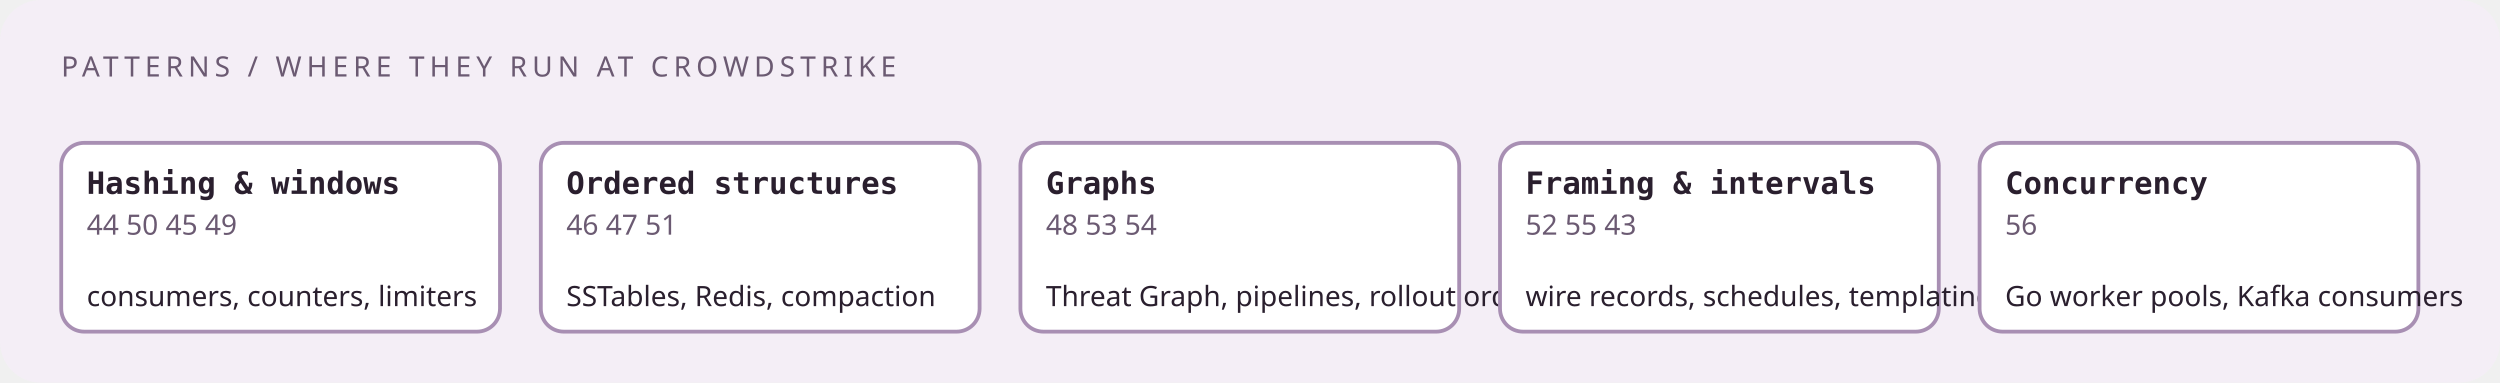
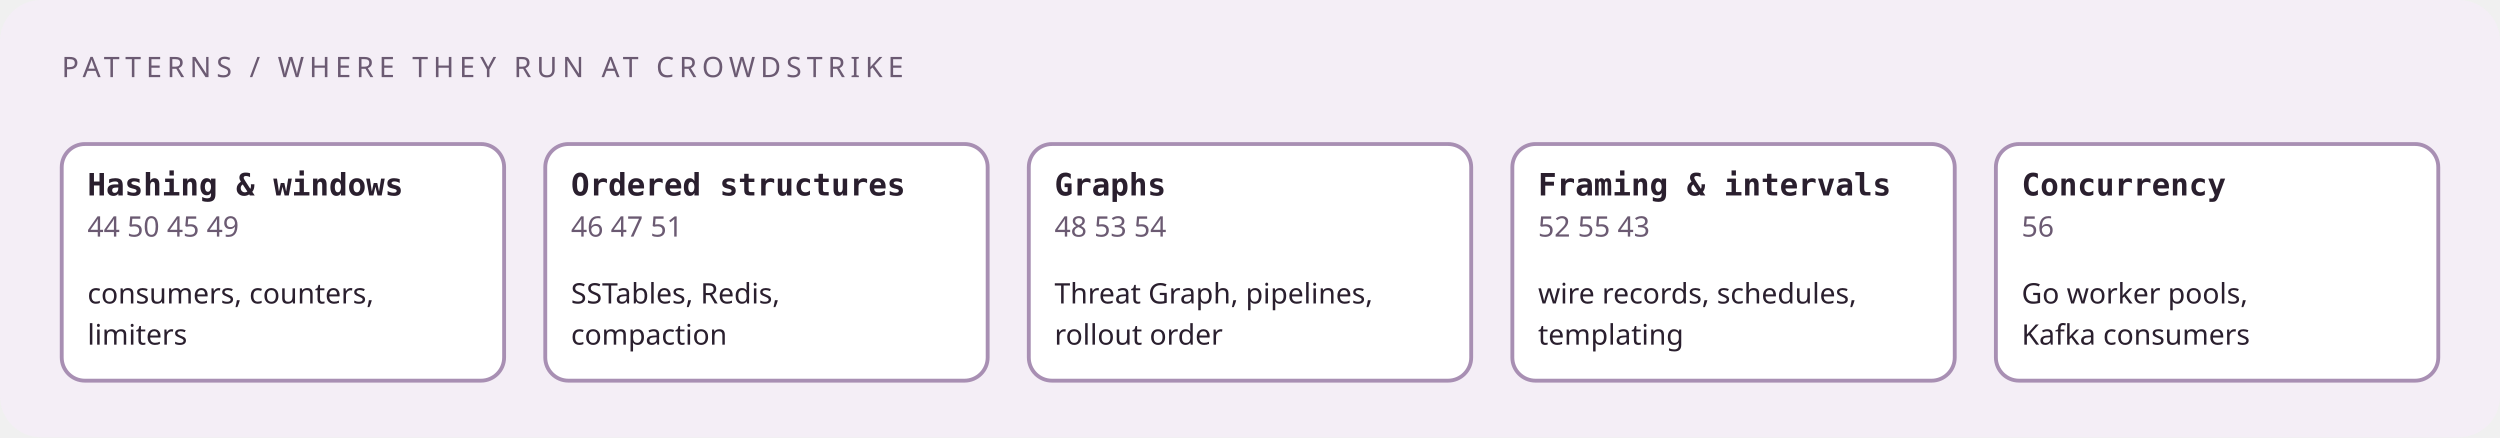
- <svg xmlns="http://www.w3.org/2000/svg" viewBox="0 0 980 150" role="img" aria-labelledby="t d">
+ <svg xmlns="http://www.w3.org/2000/svg" viewBox="0 0 972 170" role="img" aria-labelledby="t d">
  <style>text{font-family:ui-sans-serif,system-ui,sans-serif;fill:#2a1f2e}.l{font-size:11px;fill:#6b5a72}.m{font:700 12px ui-monospace,monospace}.s{font-size:11px}.box{fill:#ffffff;stroke:#a88fb3;stroke-width:1.5}.hot{fill:#f5e6e7;stroke:#8c1f2b;stroke-width:2}.ar{stroke:#a88fb3;stroke-width:1.6;fill:none;marker-end:url(#a)}.dash{stroke-dasharray:4 4}</style>
  <defs>
    <marker id="a" viewBox="0 0 10 10" refX="9" refY="5" markerWidth="7" markerHeight="7" orient="auto">
      <path d="M0 0L10 5L0 10z" fill="#a88fb3" />
    </marker>
  </defs>
-   <rect width="980" height="150" rx="16" fill="#f4eef6" />
+   <rect width="972" height="170" rx="16" fill="#f4eef6" />
  <text class="l" x="24" y="30" letter-spacing="2">PATTERNS / WHERE THEY RUN AT CROWDSTRIKE</text>
-   <rect class="box" x="24" y="56" width="172" height="74" rx="9" />
+   <rect class="box" x="24" y="56" width="172" height="92" rx="9" />
  <text class="m" x="34" y="76">Hashing &amp; windows</text>
  <text class="l" x="34" y="92">44 50 45 49</text>
-   <text class="s" x="34" y="120">consumers, counters, limiters</text>
-   <rect class="box" x="212" y="56" width="172" height="74" rx="9" />
+   <text class="s" x="34" y="118">consumers, counters,</text>
+   <text class="s" x="34" y="134">limiters</text>
+   <rect class="box" x="212" y="56" width="172" height="92" rx="9" />
  <text class="m" x="222" y="76">Ordered structures</text>
  <text class="l" x="222" y="92">46 47 51</text>
-   <text class="s" x="222" y="120">SSTables, Redis, compaction</text>
-   <rect class="box" x="400" y="56" width="172" height="74" rx="9" />
+   <text class="s" x="222" y="118">SSTables, Redis,</text>
+   <text class="s" x="222" y="134">compaction</text>
+   <rect class="box" x="400" y="56" width="172" height="92" rx="9" />
  <text class="m" x="410" y="76">Graphs</text>
  <text class="l" x="410" y="92">48 53 54</text>
-   <text class="s" x="410" y="120">Threat Graph, pipelines, rollout order</text>
-   <rect class="box" x="588" y="56" width="172" height="74" rx="9" />
+   <text class="s" x="410" y="118">Threat Graph, pipelines,</text>
+   <text class="s" x="410" y="134">rollout order</text>
+   <rect class="box" x="588" y="56" width="172" height="92" rx="9" />
  <text class="m" x="598" y="76">Framing &amp; intervals</text>
  <text class="l" x="598" y="92">52 55 43</text>
-   <text class="s" x="598" y="120">wire records, schedules, templating</text>
-   <rect class="box" x="776" y="56" width="172" height="74" rx="9" />
+   <text class="s" x="598" y="118">wire records, schedules,</text>
+   <text class="s" x="598" y="134">templating</text>
+   <rect class="box" x="776" y="56" width="172" height="92" rx="9" />
  <text class="m" x="786" y="76">Concurrency</text>
  <text class="l" x="786" y="92">56</text>
-   <text class="s" x="786" y="120">Go worker pools, Kafka consumers</text>
+   <text class="s" x="786" y="118">Go worker pools,</text>
+   <text class="s" x="786" y="134">Kafka consumers</text>
</svg>
